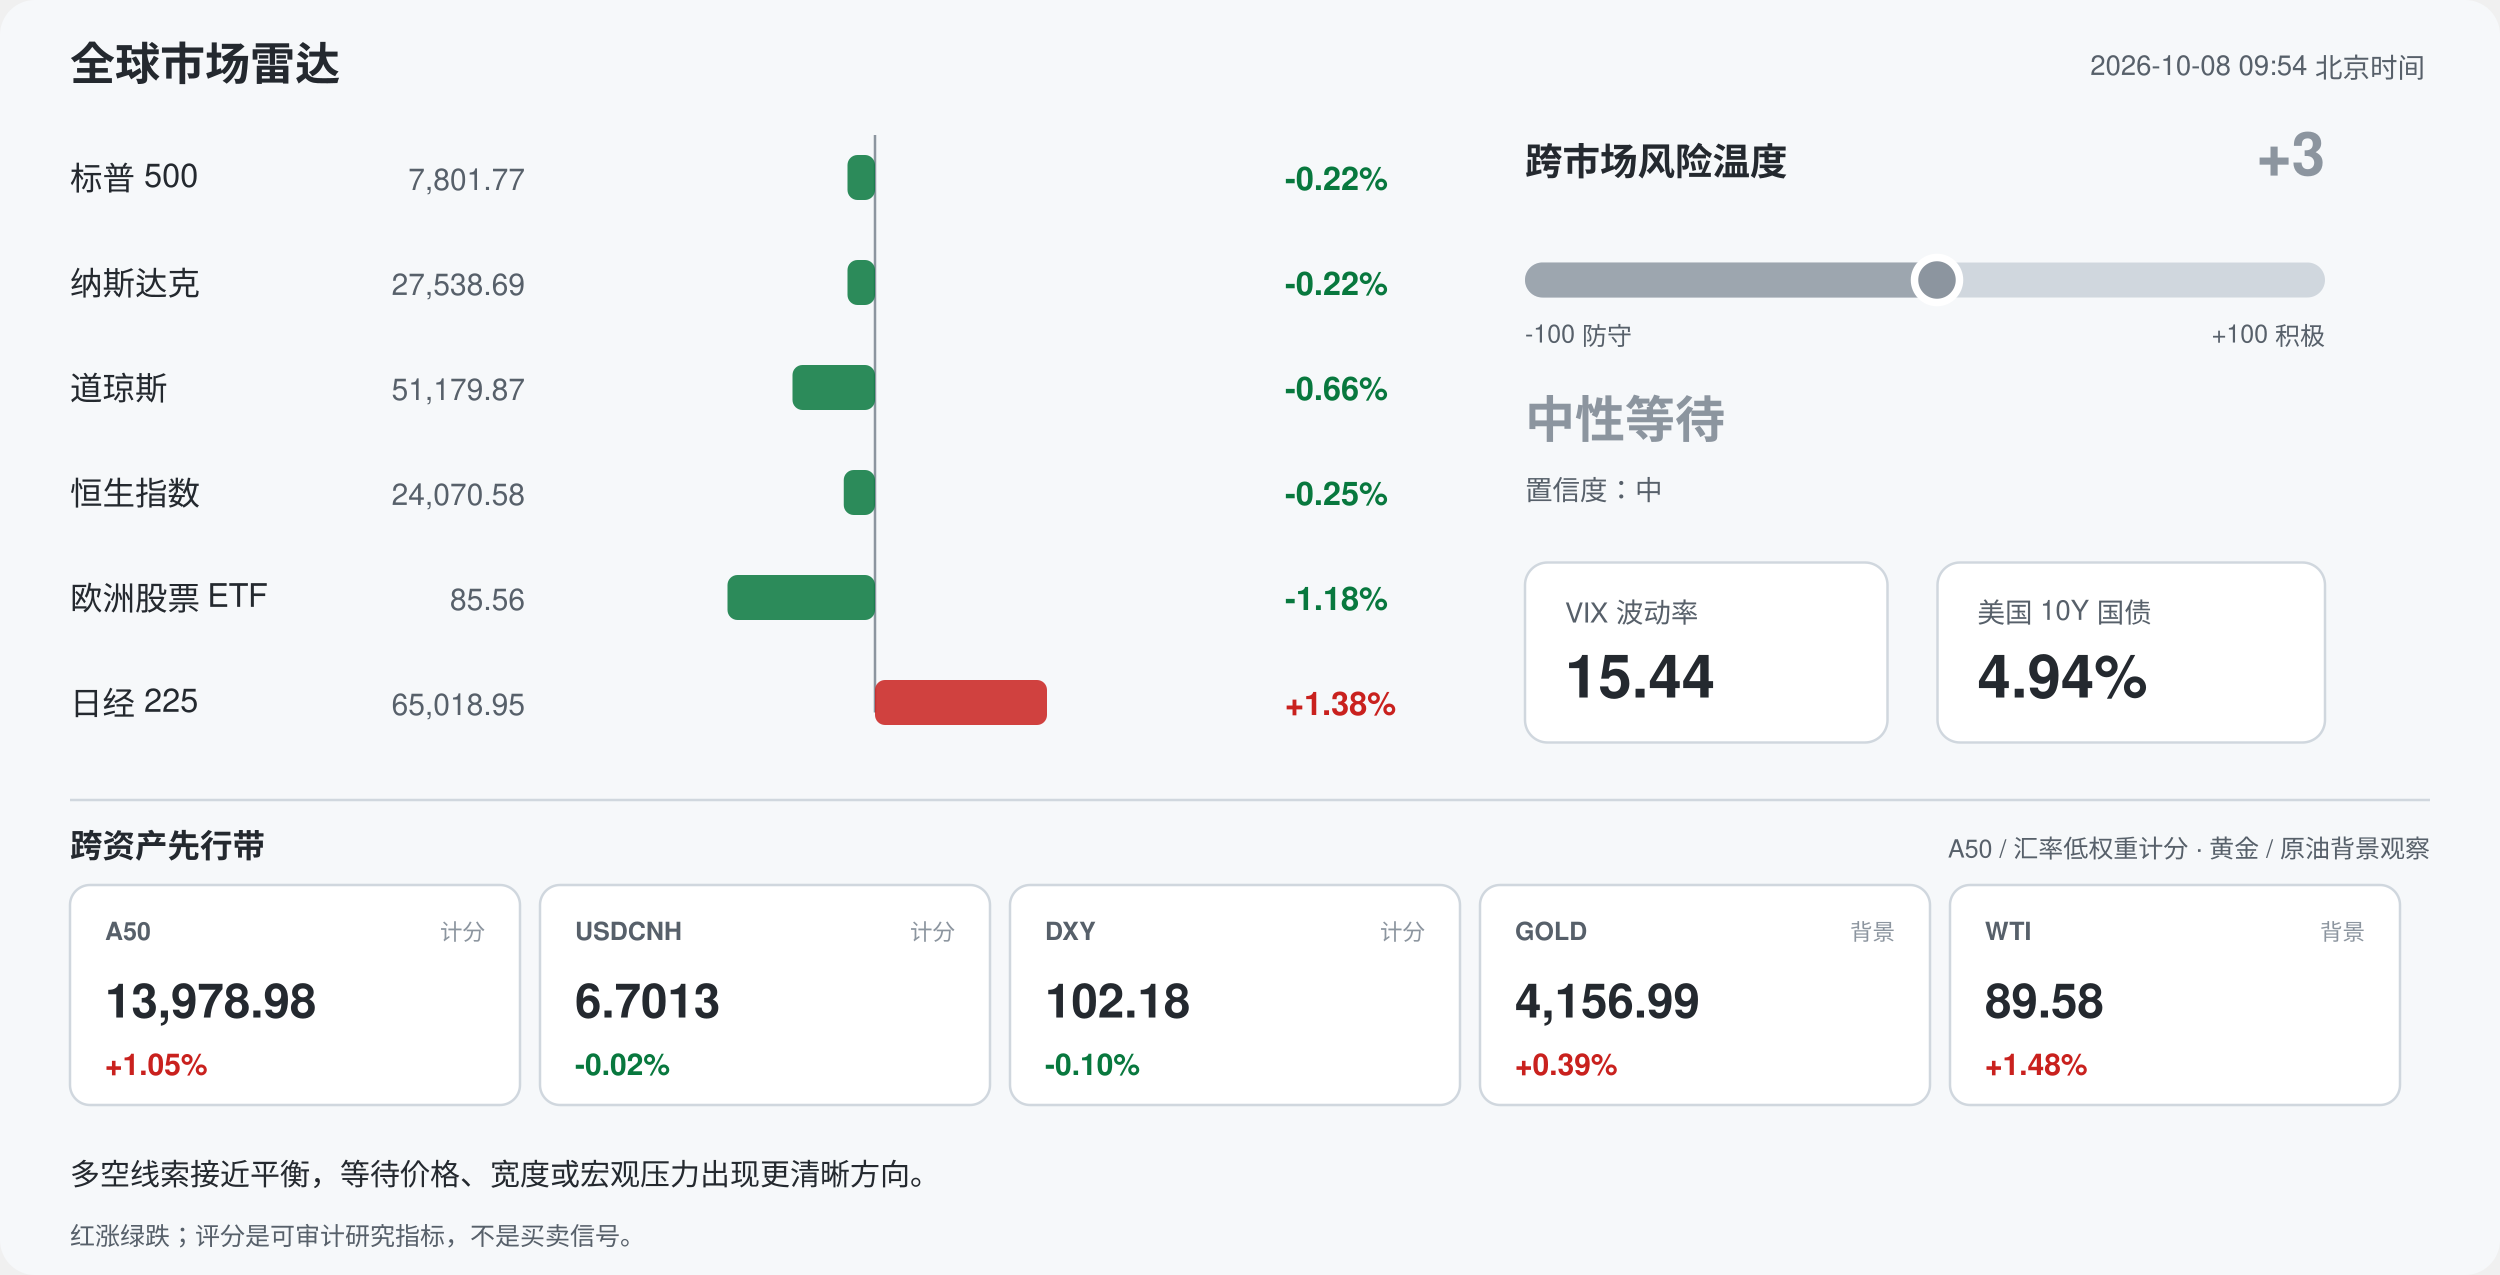
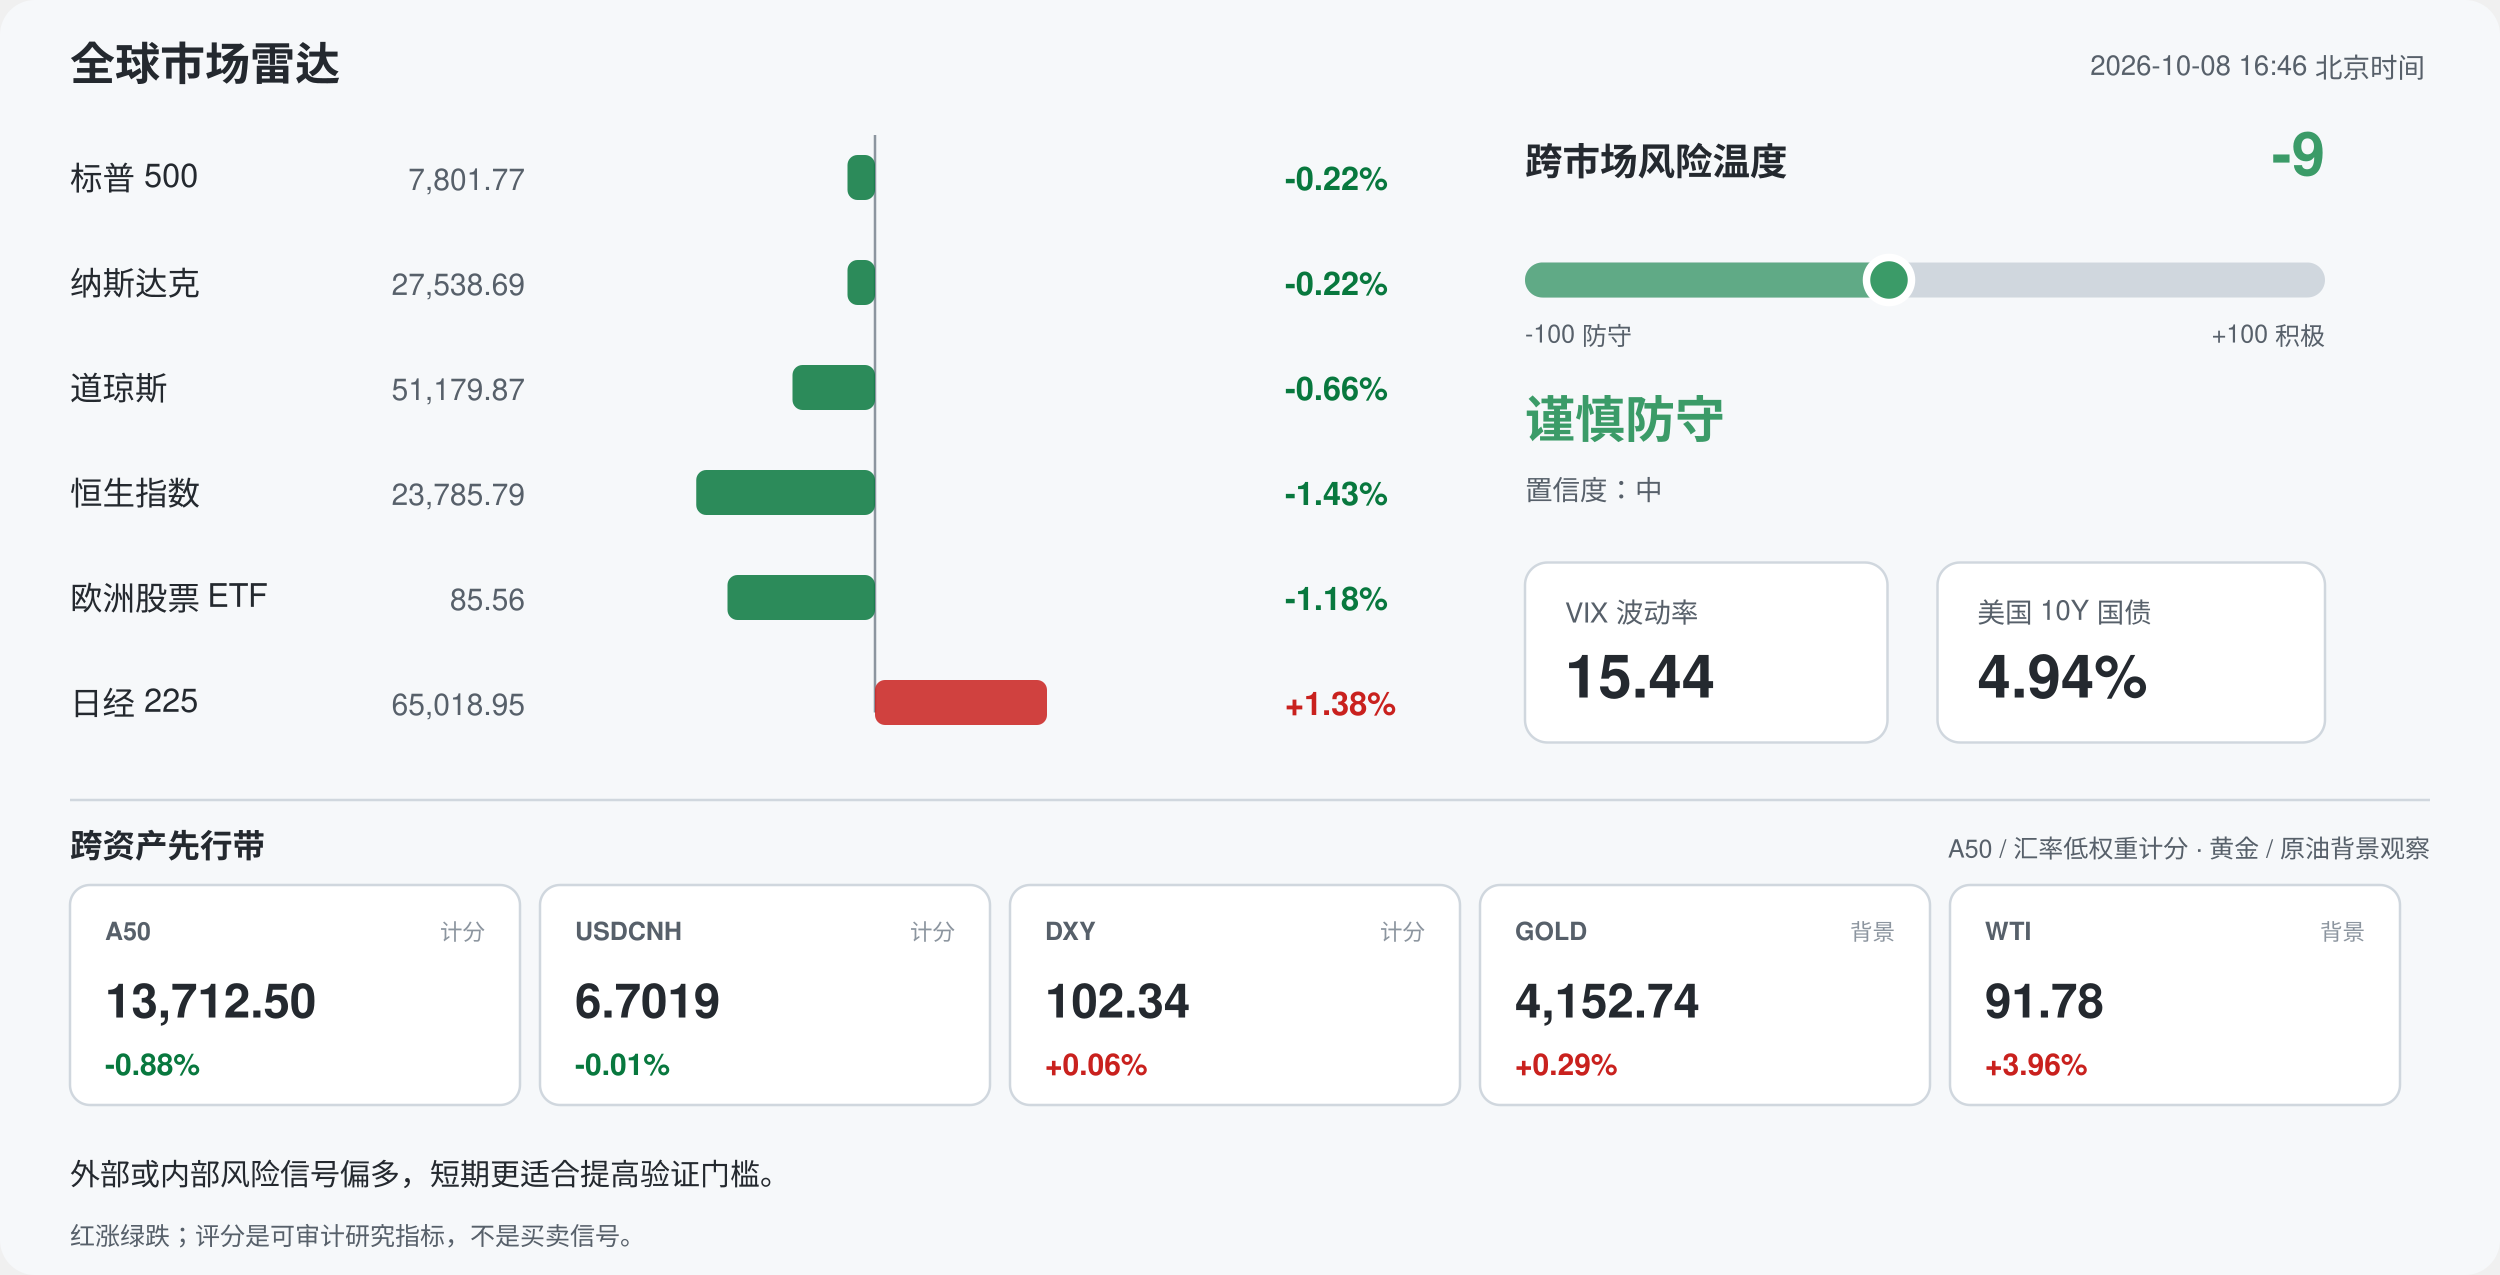
<svg xmlns="http://www.w3.org/2000/svg" width="1000" height="510" viewBox="0 0 1000 510" font-family="-apple-system,Segoe UI,Helvetica,Arial,sans-serif">
  <rect width="1000" height="510" rx="14" fill="#f6f8fa" />
  <text x="28" y="32" font-size="18" font-weight="700" fill="#24292f">全球市场雷达</text>
-   <text x="970" y="30" font-size="11" fill="#57606a" text-anchor="end">2026-10-08 09:54 北京时间</text>
+   <text x="970" y="30" font-size="11" fill="#57606a" text-anchor="end">2026-10-08 16:46 北京时间</text>
  <line x1="350" y1="54" x2="350" y2="285" stroke="#8c959f" stroke-width="1" />
  <text x="28" y="76" font-size="13" fill="#24292f">标普 500</text>
  <text x="210" y="76" font-size="12" fill="#57606a" text-anchor="end">7,801.77</text>
  <rect x="339.0" y="62" width="11.0" height="18" rx="4" fill="#08783e" opacity="0.85" />
  <text x="514" y="76" font-size="13" font-weight="600" fill="#08783e">-0.22%</text>
  <text x="28" y="118" font-size="13" fill="#24292f">纳斯达克</text>
  <text x="210" y="118" font-size="12" fill="#57606a" text-anchor="end">27,538.69</text>
  <rect x="339.0" y="104" width="11.0" height="18" rx="4" fill="#08783e" opacity="0.85" />
  <text x="514" y="118" font-size="13" font-weight="600" fill="#08783e">-0.22%</text>
  <text x="28" y="160" font-size="13" fill="#24292f">道琼斯</text>
  <text x="210" y="160" font-size="12" fill="#57606a" text-anchor="end">51,179.87</text>
  <rect x="317.0" y="146" width="33.0" height="18" rx="4" fill="#08783e" opacity="0.85" />
  <text x="514" y="160" font-size="13" font-weight="600" fill="#08783e">-0.66%</text>
  <text x="28" y="202" font-size="13" fill="#24292f">恒生指数</text>
-   <text x="210" y="202" font-size="12" fill="#57606a" text-anchor="end">24,070.58</text>
-   <rect x="337.5" y="188" width="12.5" height="18" rx="4" fill="#08783e" opacity="0.85" />
-   <text x="514" y="202" font-size="13" font-weight="600" fill="#08783e">-0.25%</text>
+   <text x="210" y="202" font-size="12" fill="#57606a" text-anchor="end">23,785.79</text>
+   <rect x="278.5" y="188" width="71.5" height="18" rx="4" fill="#08783e" opacity="0.85" />
+   <text x="514" y="202" font-size="13" font-weight="600" fill="#08783e">-1.43%</text>
  <text x="28" y="244" font-size="13" fill="#24292f">欧洲股票 ETF</text>
  <text x="210" y="244" font-size="12" fill="#57606a" text-anchor="end">85.56</text>
  <rect x="291.0" y="230" width="59.0" height="18" rx="4" fill="#08783e" opacity="0.85" />
  <text x="514" y="244" font-size="13" font-weight="600" fill="#08783e">-1.18%</text>
  <text x="28" y="286" font-size="13" fill="#24292f">日经 225</text>
  <text x="210" y="286" font-size="12" fill="#57606a" text-anchor="end">65,018.95</text>
  <rect x="350.0" y="272" width="68.8" height="18" rx="4" fill="#c9211e" opacity="0.85" />
  <text x="514" y="286" font-size="13" font-weight="600" fill="#c9211e">+1.38%</text>
  <text x="610" y="70" font-size="15" font-weight="700" fill="#24292f">跨市场风险温度</text>
-   <text x="930" y="70" font-size="24" font-weight="700" fill="#8c959f" text-anchor="end">+3</text>
+   <text x="930" y="70" font-size="24" font-weight="700" fill="#3b9b68" text-anchor="end">-9</text>
  <rect x="610" y="105" width="320" height="14" rx="7" fill="#d0d7de" />
-   <rect x="610" y="105" width="164.8" height="14" rx="7" fill="#8c959f" opacity="0.75" />
-   <circle cx="774.8" cy="112" r="9" fill="#8c959f" stroke="#ffffff" stroke-width="3" />
+   <rect x="610" y="105" width="145.6" height="14" rx="7" fill="#3b9b68" opacity="0.75" />
+   <circle cx="755.6" cy="112" r="9" fill="#3b9b68" stroke="#ffffff" stroke-width="3" />
  <text x="610" y="137" font-size="10" fill="#57606a">-100 防守</text>
  <text x="930" y="137" font-size="10" fill="#57606a" text-anchor="end">+100 积极</text>
-   <text x="610" y="175" font-size="20" font-weight="700" fill="#8c959f">中性等待</text>
+   <text x="610" y="175" font-size="20" font-weight="700" fill="#3b9b68">谨慎防守</text>
  <text x="610" y="200" font-size="11" fill="#57606a">置信度：中</text>
  <rect x="610" y="225" width="145" height="72" rx="9" fill="#ffffff" stroke="#d0d7de" />
  <text x="626" y="249" font-size="11" fill="#57606a">VIX 波动率</text>
  <text x="626" y="279" font-size="24" font-weight="700" fill="#24292f">15.44</text>
  <rect x="775" y="225" width="155" height="72" rx="9" fill="#ffffff" stroke="#d0d7de" />
  <text x="791" y="249" font-size="11" fill="#57606a">美国 10Y 国债</text>
  <text x="791" y="279" font-size="24" font-weight="700" fill="#24292f">4.94%</text>
  <line x1="28" y1="320" x2="972" y2="320" stroke="#d0d7de" />
  <text x="28" y="343" font-size="13" font-weight="700" fill="#24292f">跨资产先行带</text>
  <text x="972" y="343" font-size="10" fill="#57606a" text-anchor="end">A50 / 汇率低权重计分 · 黄金 / 原油背景观察</text>
  <rect x="28" y="354" width="180" height="88" rx="8" fill="#ffffff" stroke="#d0d7de" />
  <text x="42" y="376" font-size="10" font-weight="700" fill="#57606a">A50</text>
  <text x="194" y="376" font-size="9" fill="#8c959f" text-anchor="end">计分</text>
-   <text x="42" y="407" font-size="19" font-weight="700" fill="#24292f">13,978.98</text>
-   <text x="42" y="430" font-size="12" font-weight="700" fill="#c9211e">+1.05%</text>
+   <text x="42" y="407" font-size="19" font-weight="700" fill="#24292f">13,712.50</text>
+   <text x="42" y="430" font-size="12" font-weight="700" fill="#08783e">-0.88%</text>
  <rect x="216" y="354" width="180" height="88" rx="8" fill="#ffffff" stroke="#d0d7de" />
  <text x="230" y="376" font-size="10" font-weight="700" fill="#57606a">USDCNH</text>
  <text x="382" y="376" font-size="9" fill="#8c959f" text-anchor="end">计分</text>
-   <text x="230" y="407" font-size="19" font-weight="700" fill="#24292f">6.7013</text>
-   <text x="230" y="430" font-size="12" font-weight="700" fill="#08783e">-0.02%</text>
+   <text x="230" y="407" font-size="19" font-weight="700" fill="#24292f">6.7019</text>
+   <text x="230" y="430" font-size="12" font-weight="700" fill="#08783e">-0.01%</text>
  <rect x="404" y="354" width="180" height="88" rx="8" fill="#ffffff" stroke="#d0d7de" />
  <text x="418" y="376" font-size="10" font-weight="700" fill="#57606a">DXY</text>
  <text x="570" y="376" font-size="9" fill="#8c959f" text-anchor="end">计分</text>
-   <text x="418" y="407" font-size="19" font-weight="700" fill="#24292f">102.18</text>
-   <text x="418" y="430" font-size="12" font-weight="700" fill="#08783e">-0.10%</text>
+   <text x="418" y="407" font-size="19" font-weight="700" fill="#24292f">102.34</text>
+   <text x="418" y="430" font-size="12" font-weight="700" fill="#c9211e">+0.06%</text>
  <rect x="592" y="354" width="180" height="88" rx="8" fill="#ffffff" stroke="#d0d7de" />
  <text x="606" y="376" font-size="10" font-weight="700" fill="#57606a">GOLD</text>
  <text x="758" y="376" font-size="9" fill="#8c959f" text-anchor="end">背景</text>
-   <text x="606" y="407" font-size="19" font-weight="700" fill="#24292f">4,156.99</text>
-   <text x="606" y="430" font-size="12" font-weight="700" fill="#c9211e">+0.39%</text>
+   <text x="606" y="407" font-size="19" font-weight="700" fill="#24292f">4,152.74</text>
+   <text x="606" y="430" font-size="12" font-weight="700" fill="#c9211e">+0.29%</text>
  <rect x="780" y="354" width="180" height="88" rx="8" fill="#ffffff" stroke="#d0d7de" />
  <text x="794" y="376" font-size="10" font-weight="700" fill="#57606a">WTI</text>
  <text x="946" y="376" font-size="9" fill="#8c959f" text-anchor="end">背景</text>
-   <text x="794" y="407" font-size="19" font-weight="700" fill="#24292f">89.58</text>
-   <text x="794" y="430" font-size="12" font-weight="700" fill="#c9211e">+1.48%</text>
-   <text x="28" y="474" font-size="12" fill="#24292f">多空线索接近平衡，等待价格、宽度或宏观压力出现更清晰方向。</text>
+   <text x="794" y="407" font-size="19" font-weight="700" fill="#24292f">91.78</text>
+   <text x="794" y="430" font-size="12" font-weight="700" fill="#c9211e">+3.96%</text>
+   <text x="28" y="474" font-size="12" fill="#24292f">外部或内部风险信号偏多，短期更适合提高验证门槛。</text>
  <text x="28" y="498" font-size="10" fill="#57606a">红涨绿跌；评分是可审计研究指标，不是买卖信号。</text>
</svg>
